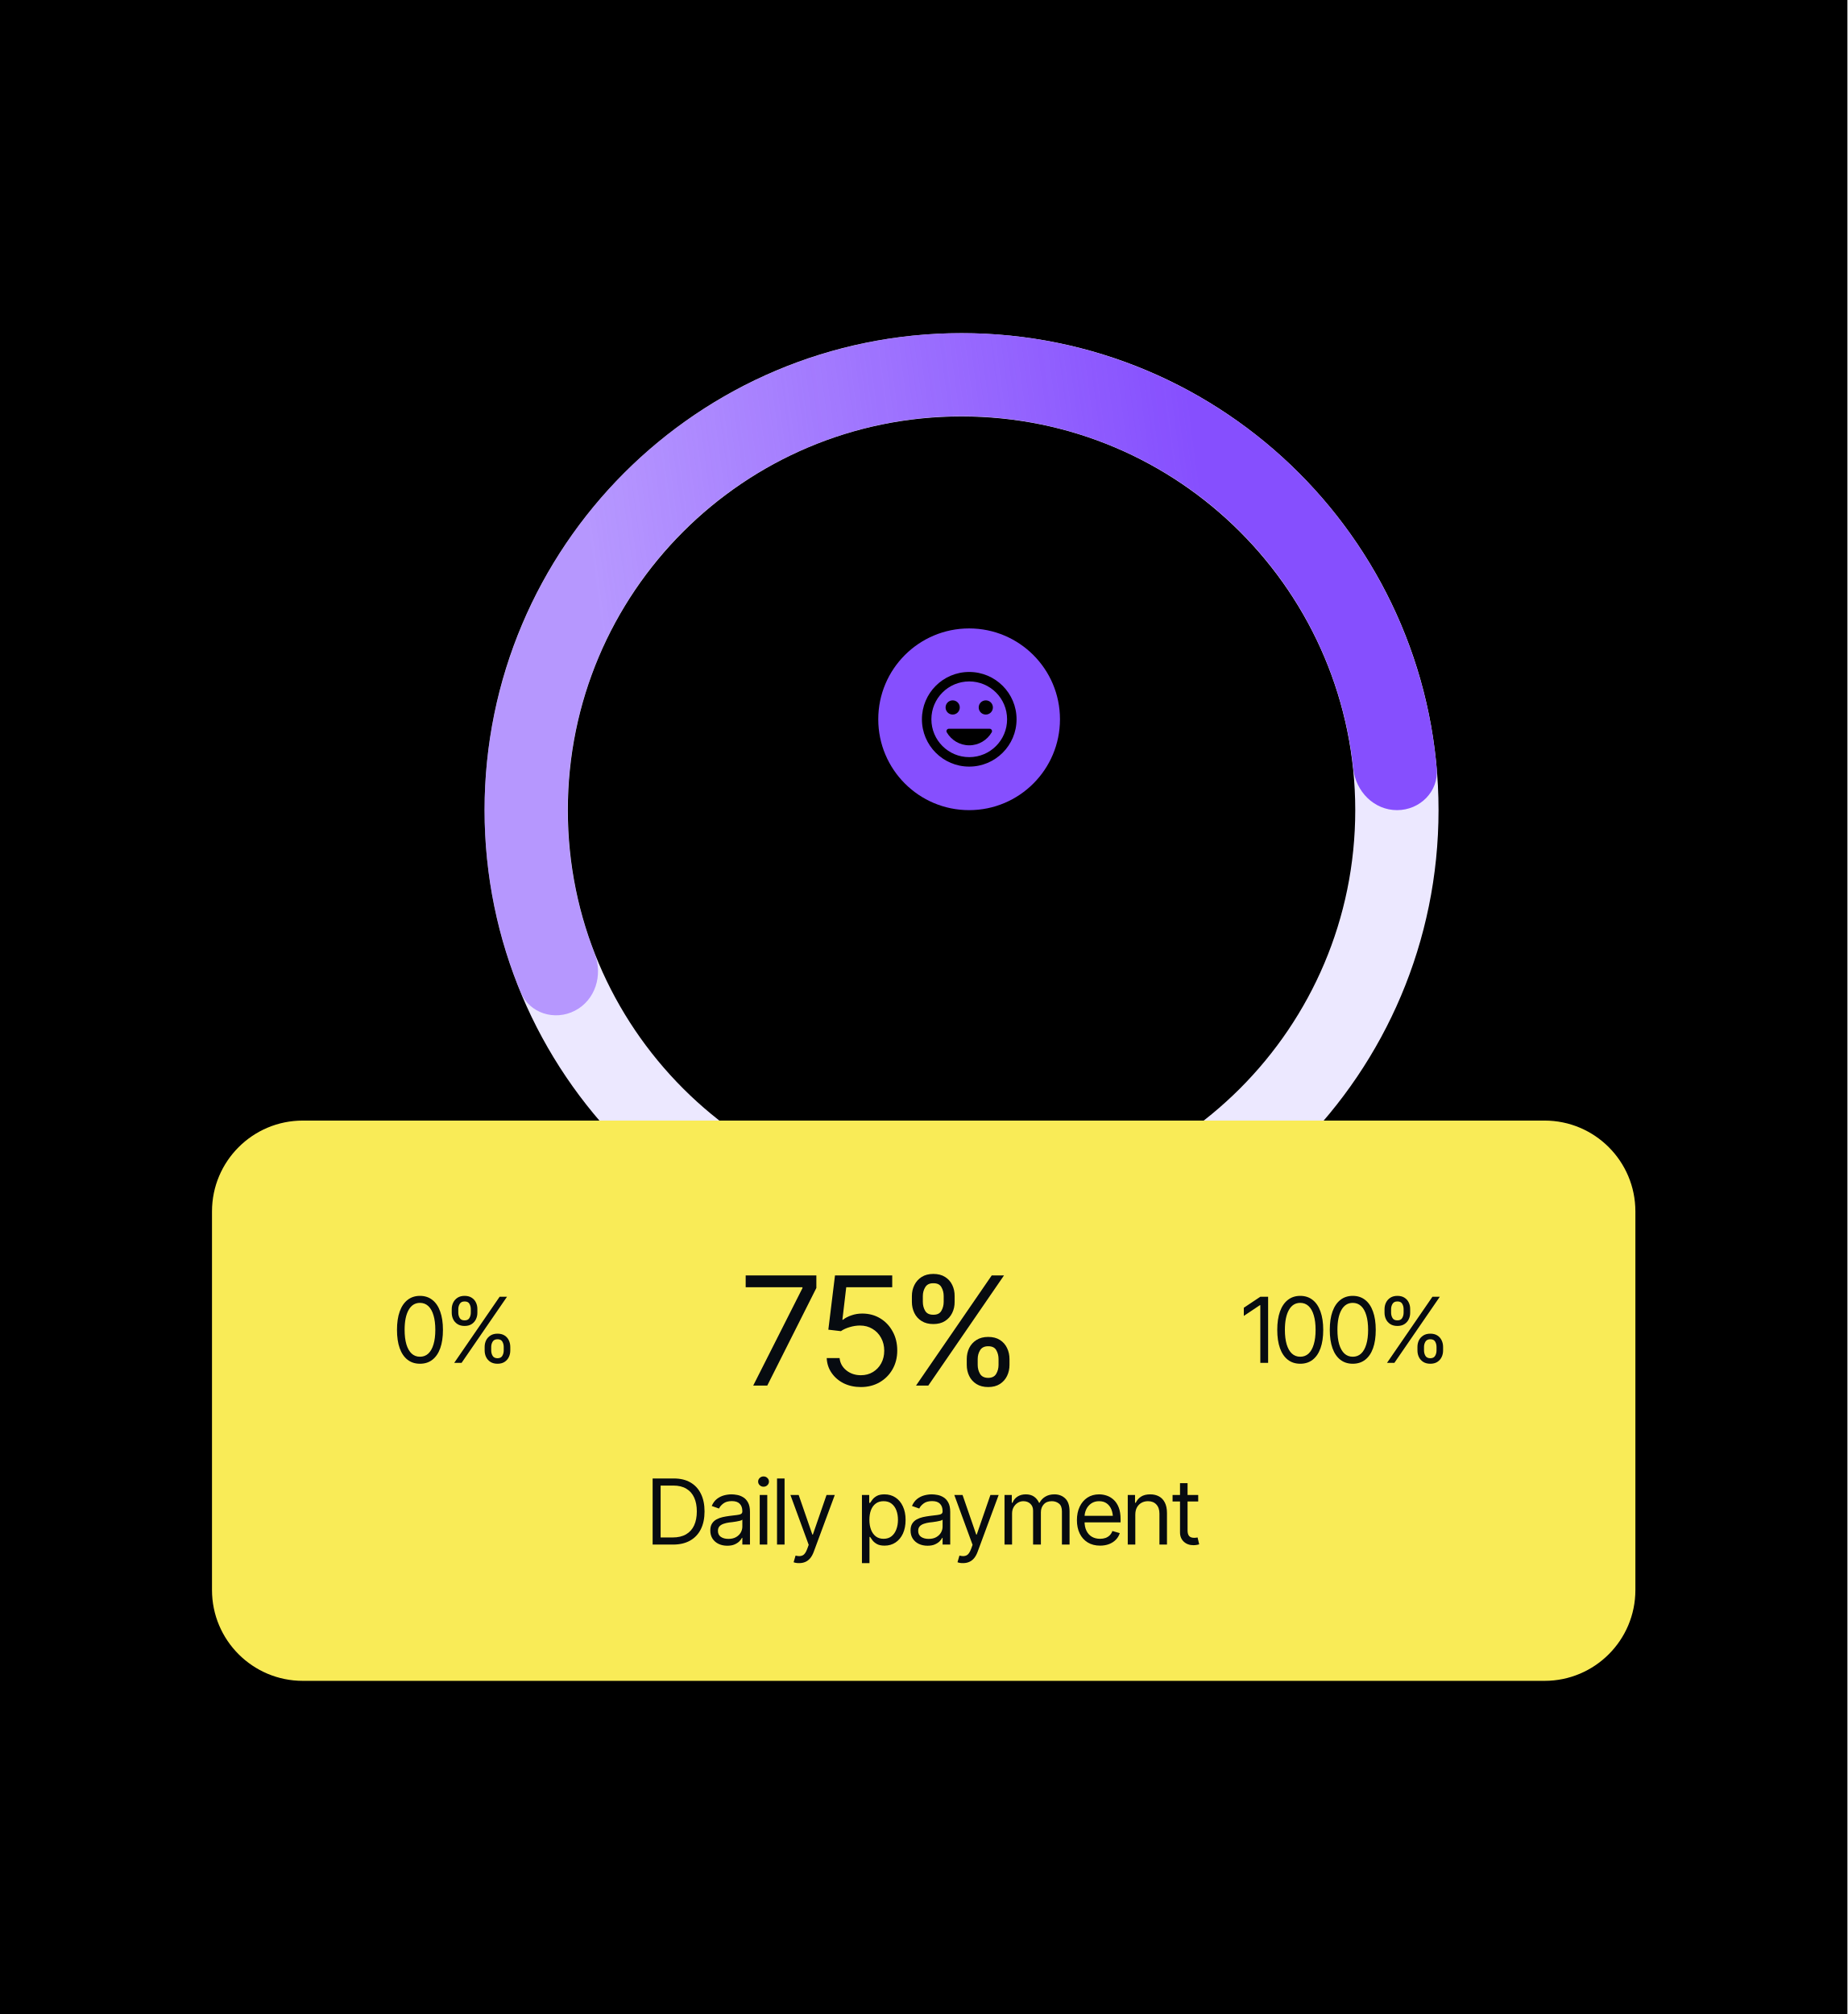
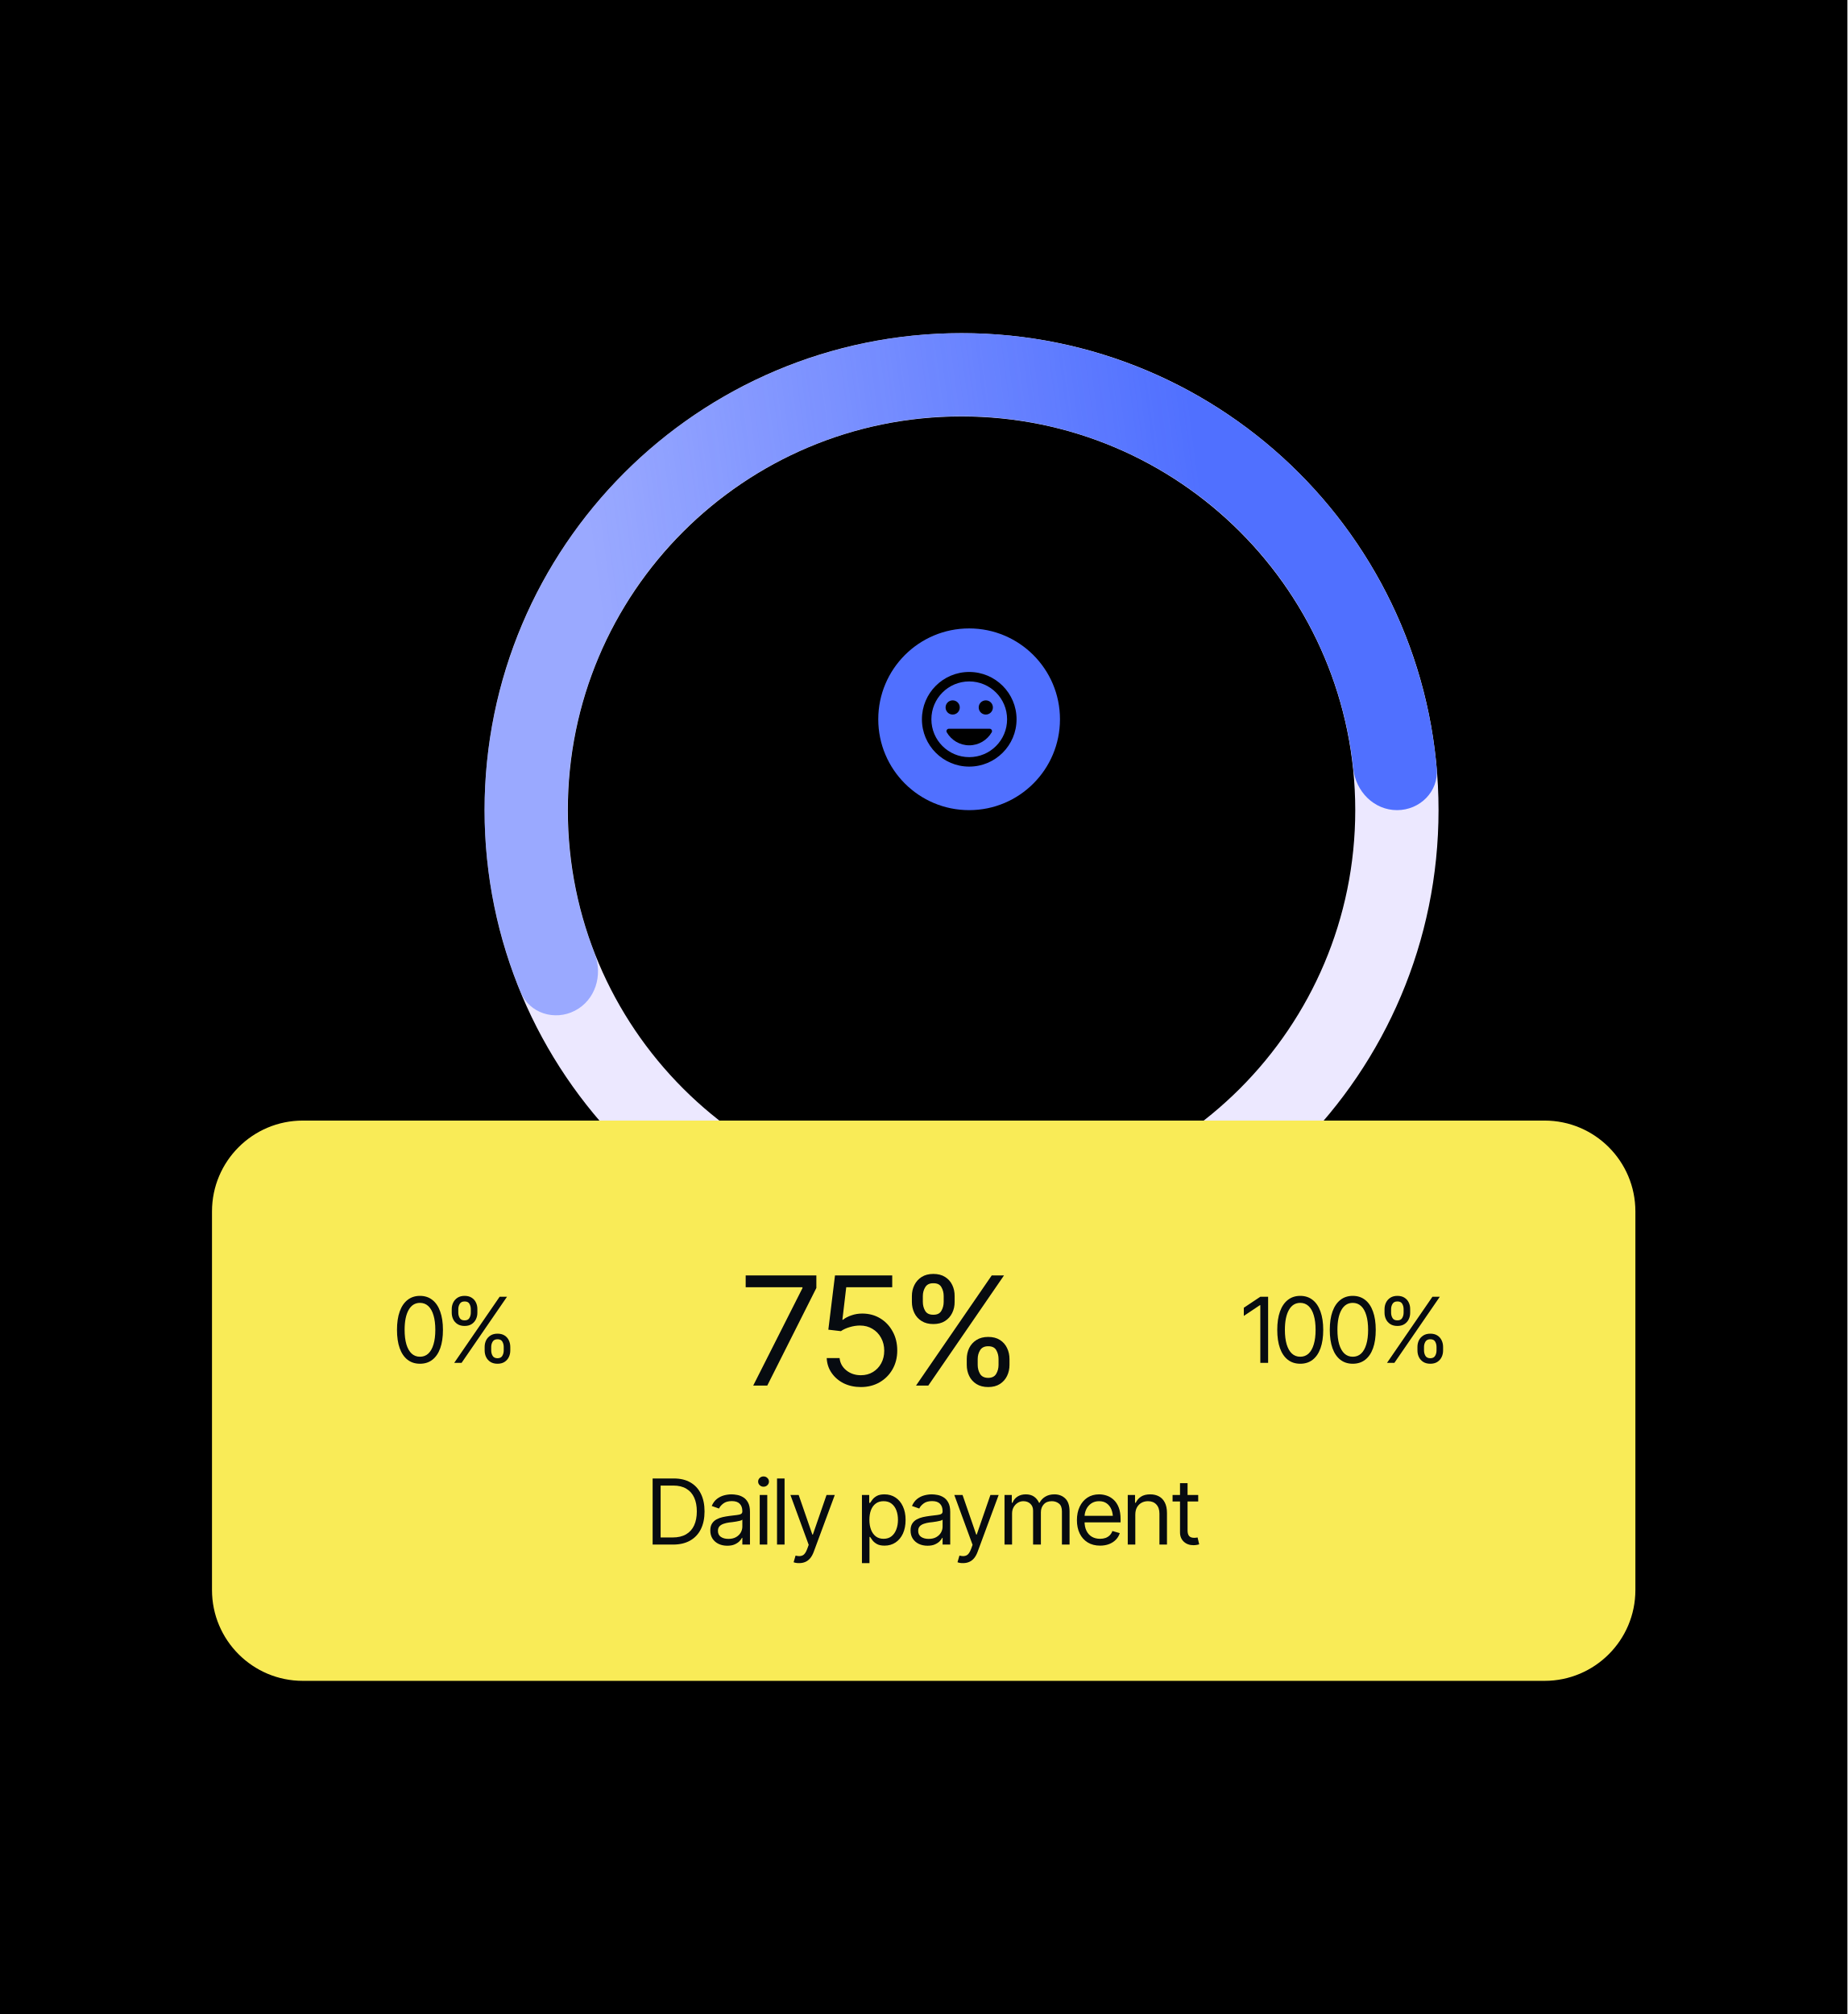
<svg xmlns="http://www.w3.org/2000/svg" width="244" height="266" viewBox="0 0 244 266" fill="none">
  <rect width="244" height="266" fill="black" />
-   <circle cx="128" cy="95" r="12" fill="#864FFE" />
+   <circle cx="128" cy="95" r="12" fill="#5070ff" />
  <g clip-path="url(#clip0_646_14828)">
    <path d="M128.009 88.75C124.559 88.75 121.766 91.55 121.766 95C121.766 98.45 124.559 101.25 128.009 101.25C131.466 101.25 134.266 98.45 134.266 95C134.266 91.55 131.466 88.75 128.009 88.75ZM128.016 100C125.253 100 123.016 97.763 123.016 95C123.016 92.237 125.253 90 128.016 90C130.778 90 133.016 92.237 133.016 95C133.016 97.763 130.778 100 128.016 100ZM130.203 94.375C130.722 94.375 131.141 93.956 131.141 93.438C131.141 92.919 130.722 92.5 130.203 92.5C129.684 92.5 129.266 92.919 129.266 93.438C129.266 93.956 129.684 94.375 130.203 94.375ZM125.828 94.375C126.347 94.375 126.766 93.956 126.766 93.438C126.766 92.919 126.347 92.5 125.828 92.5C125.309 92.5 124.891 92.919 124.891 93.438C124.891 93.956 125.309 94.375 125.828 94.375ZM128.016 98.438C129.284 98.438 130.391 97.744 130.984 96.719C131.103 96.513 130.953 96.25 130.709 96.25H125.322C125.084 96.25 124.928 96.513 125.047 96.719C125.641 97.744 126.747 98.438 128.016 98.438Z" fill="black" />
  </g>
  <circle cx="127" cy="107" r="57.5" stroke="#ECE8FF" stroke-width="11" />
  <path d="M184.516 107C187.545 107 190.025 104.54 189.761 101.523C189.094 93.871 187.031 86.39 183.659 79.455C179.487 70.872 173.419 63.349 165.913 57.455C158.408 51.56 149.662 47.447 140.334 45.427C131.007 43.407 121.343 43.533 112.071 45.794C102.8 48.056 94.163 52.394 86.813 58.482C79.463 64.569 73.593 72.247 69.645 80.936C65.696 89.624 63.773 99.096 64.021 108.636C64.222 116.345 65.835 123.935 68.765 131.035C69.921 133.835 73.255 134.877 75.943 133.482C78.632 132.088 79.651 128.785 78.547 125.965C76.353 120.358 75.143 114.398 74.986 108.351C74.781 100.472 76.369 92.649 79.63 85.473C82.891 78.297 87.739 71.956 93.81 66.928C99.88 61.901 107.013 58.318 114.67 56.45C122.328 54.582 130.309 54.479 138.013 56.147C145.716 57.815 152.94 61.212 159.139 66.08C165.337 70.949 170.349 77.162 173.795 84.25C176.44 89.691 178.11 95.538 178.743 101.526C179.062 104.538 181.487 107 184.516 107Z" fill="url(#paint0_linear_646_14828)" />
  <rect x="28" y="148" width="188" height="74" rx="12" fill="#F9EB57" />
  <path d="M55.469 180.117C54.828 180.117 54.281 179.941 53.828 179.59C53.375 179.238 53.029 178.73 52.791 178.066C52.553 177.398 52.434 176.59 52.434 175.641C52.434 174.695 52.553 173.889 52.791 173.221C53.033 172.549 53.381 172.037 53.834 171.686C54.287 171.33 54.832 171.152 55.469 171.152C56.105 171.152 56.65 171.33 57.103 171.686C57.557 172.037 57.902 172.549 58.141 173.221C58.383 173.889 58.504 174.695 58.504 175.641C58.504 176.59 58.385 177.398 58.147 178.066C57.908 178.73 57.562 179.238 57.109 179.59C56.66 179.941 56.113 180.117 55.469 180.117ZM55.469 179.191C55.902 179.191 56.27 179.053 56.57 178.775C56.871 178.494 57.1 178.088 57.256 177.557C57.416 177.025 57.496 176.387 57.496 175.641C57.496 174.891 57.416 174.25 57.256 173.719C57.1 173.188 56.871 172.781 56.57 172.5C56.27 172.219 55.902 172.078 55.469 172.078C54.82 172.078 54.32 172.391 53.969 173.016C53.617 173.641 53.441 174.516 53.441 175.641C53.441 176.387 53.52 177.025 53.676 177.557C53.836 178.088 54.066 178.494 54.367 178.775C54.672 179.053 55.039 179.191 55.469 179.191ZM64.012 178.359V177.902C64.012 177.582 64.076 177.289 64.205 177.023C64.338 176.758 64.531 176.545 64.785 176.385C65.039 176.225 65.348 176.145 65.711 176.145C66.082 176.145 66.393 176.225 66.643 176.385C66.893 176.545 67.08 176.758 67.205 177.023C67.334 177.289 67.398 177.582 67.398 177.902V178.359C67.398 178.68 67.334 178.973 67.205 179.238C67.076 179.504 66.887 179.717 66.637 179.877C66.387 180.037 66.078 180.117 65.711 180.117C65.344 180.117 65.033 180.037 64.779 179.877C64.525 179.717 64.334 179.504 64.205 179.238C64.076 178.973 64.012 178.68 64.012 178.359ZM64.879 177.902V178.359C64.879 178.625 64.941 178.863 65.066 179.074C65.191 179.281 65.406 179.387 65.711 179.391C66.012 179.387 66.223 179.281 66.344 179.074C66.469 178.863 66.531 178.625 66.531 178.359V177.902C66.531 177.637 66.471 177.4 66.35 177.193C66.232 176.986 66.019 176.883 65.711 176.883C65.414 176.883 65.201 176.986 65.072 177.193C64.943 177.4 64.879 177.637 64.879 177.902ZM59.664 173.367V172.91C59.664 172.59 59.73 172.297 59.863 172.031C59.996 171.766 60.188 171.553 60.438 171.393C60.691 171.232 61 171.152 61.363 171.152C61.734 171.152 62.045 171.232 62.295 171.393C62.549 171.553 62.738 171.766 62.863 172.031C62.992 172.297 63.055 172.59 63.051 172.91V173.367C63.055 173.684 62.99 173.977 62.857 174.246C62.728 174.512 62.539 174.725 62.289 174.885C62.039 175.045 61.73 175.125 61.363 175.125C60.996 175.125 60.685 175.045 60.432 174.885C60.178 174.725 59.986 174.512 59.857 174.246C59.728 173.977 59.664 173.684 59.664 173.367ZM60.531 172.91V173.367C60.531 173.633 60.594 173.871 60.719 174.082C60.844 174.289 61.059 174.391 61.363 174.387C61.664 174.391 61.875 174.289 61.996 174.082C62.121 173.871 62.184 173.633 62.184 173.367V172.91C62.184 172.645 62.123 172.408 62.002 172.201C61.885 171.99 61.672 171.887 61.363 171.891C61.066 171.887 60.853 171.99 60.725 172.201C60.596 172.408 60.531 172.645 60.531 172.91ZM59.992 180L65.992 171.27H66.965L60.965 180H59.992Z" fill="#070B10" />
  <path d="M99.484 183L105.988 170.129V170.012H98.488V168.449H107.824V170.109L101.34 183H99.484ZM113.703 183.195C112.87 183.195 112.118 183.033 111.447 182.707C110.783 182.375 110.249 181.919 109.846 181.34C109.442 180.76 109.224 180.103 109.191 179.367H110.891C110.956 180.018 111.252 180.559 111.779 180.988C112.313 181.418 112.954 181.633 113.703 181.633C114.302 181.633 114.833 181.493 115.295 181.213C115.757 180.933 116.122 180.549 116.389 180.061C116.656 179.572 116.789 179.016 116.789 178.391C116.789 177.759 116.649 177.193 116.369 176.691C116.096 176.19 115.718 175.796 115.236 175.51C114.755 175.217 114.204 175.07 113.586 175.07C113.137 175.07 112.678 175.142 112.209 175.285C111.747 175.422 111.366 175.598 111.066 175.812L109.406 175.617L110.285 168.449H117.844V170.012H111.77L111.262 174.309H111.34C111.639 174.068 112.014 173.872 112.463 173.723C112.912 173.566 113.384 173.488 113.879 173.488C114.771 173.488 115.565 173.7 116.262 174.123C116.958 174.546 117.505 175.126 117.902 175.861C118.306 176.59 118.508 177.427 118.508 178.371C118.508 179.296 118.299 180.122 117.883 180.852C117.466 181.581 116.896 182.154 116.174 182.57C115.451 182.987 114.628 183.195 113.703 183.195ZM127.688 180.266V179.504C127.688 178.97 127.795 178.482 128.01 178.039C128.231 177.596 128.553 177.242 128.977 176.975C129.4 176.708 129.914 176.574 130.52 176.574C131.138 176.574 131.656 176.708 132.072 176.975C132.489 177.242 132.801 177.596 133.01 178.039C133.225 178.482 133.332 178.97 133.332 179.504V180.266C133.332 180.799 133.225 181.288 133.01 181.73C132.795 182.173 132.479 182.528 132.062 182.795C131.646 183.062 131.132 183.195 130.52 183.195C129.908 183.195 129.39 183.062 128.967 182.795C128.544 182.528 128.225 182.173 128.01 181.73C127.795 181.288 127.688 180.799 127.688 180.266ZM129.133 179.504V180.266C129.133 180.708 129.237 181.105 129.445 181.457C129.654 181.802 130.012 181.978 130.52 181.984C131.021 181.978 131.372 181.802 131.574 181.457C131.783 181.105 131.887 180.708 131.887 180.266V179.504C131.887 179.061 131.786 178.667 131.584 178.322C131.389 177.977 131.034 177.805 130.52 177.805C130.025 177.805 129.67 177.977 129.455 178.322C129.24 178.667 129.133 179.061 129.133 179.504ZM120.441 171.945V171.184C120.441 170.65 120.552 170.161 120.773 169.719C120.995 169.276 121.314 168.921 121.73 168.654C122.154 168.387 122.668 168.254 123.273 168.254C123.892 168.254 124.41 168.387 124.826 168.654C125.249 168.921 125.565 169.276 125.773 169.719C125.988 170.161 126.092 170.65 126.086 171.184V171.945C126.092 172.473 125.985 172.961 125.764 173.41C125.549 173.853 125.233 174.208 124.816 174.475C124.4 174.742 123.885 174.875 123.273 174.875C122.661 174.875 122.144 174.742 121.721 174.475C121.298 174.208 120.979 173.853 120.764 173.41C120.549 172.961 120.441 172.473 120.441 171.945ZM121.887 171.184V171.945C121.887 172.388 121.991 172.785 122.199 173.137C122.408 173.482 122.766 173.651 123.273 173.645C123.775 173.651 124.126 173.482 124.328 173.137C124.536 172.785 124.641 172.388 124.641 171.945V171.184C124.641 170.741 124.54 170.347 124.338 170.002C124.143 169.65 123.788 169.478 123.273 169.484C122.779 169.478 122.424 169.65 122.209 170.002C121.994 170.347 121.887 170.741 121.887 171.184ZM120.988 183L130.988 168.449H132.609L122.609 183H120.988Z" fill="#070B10" />
  <path d="M167.492 171.27V180H166.461V172.383H166.402L164.281 173.801V172.723L166.461 171.27H167.492ZM171.734 180.117C171.094 180.117 170.547 179.941 170.094 179.59C169.641 179.238 169.295 178.73 169.057 178.066C168.818 177.398 168.699 176.59 168.699 175.641C168.699 174.695 168.818 173.889 169.057 173.221C169.299 172.549 169.646 172.037 170.1 171.686C170.553 171.33 171.098 171.152 171.734 171.152C172.371 171.152 172.916 171.33 173.369 171.686C173.822 172.037 174.168 172.549 174.406 173.221C174.648 173.889 174.77 174.695 174.77 175.641C174.77 176.59 174.65 177.398 174.412 178.066C174.174 178.73 173.828 179.238 173.375 179.59C172.926 179.941 172.379 180.117 171.734 180.117ZM171.734 179.191C172.168 179.191 172.535 179.053 172.836 178.775C173.137 178.494 173.365 178.088 173.521 177.557C173.682 177.025 173.762 176.387 173.762 175.641C173.762 174.891 173.682 174.25 173.521 173.719C173.365 173.188 173.137 172.781 172.836 172.5C172.535 172.219 172.168 172.078 171.734 172.078C171.086 172.078 170.586 172.391 170.234 173.016C169.883 173.641 169.707 174.516 169.707 175.641C169.707 176.387 169.785 177.025 169.941 177.557C170.102 178.088 170.332 178.494 170.633 178.775C170.938 179.053 171.305 179.191 171.734 179.191ZM178.672 180.117C178.031 180.117 177.484 179.941 177.031 179.59C176.578 179.238 176.232 178.73 175.994 178.066C175.756 177.398 175.637 176.59 175.637 175.641C175.637 174.695 175.756 173.889 175.994 173.221C176.236 172.549 176.584 172.037 177.037 171.686C177.49 171.33 178.035 171.152 178.672 171.152C179.309 171.152 179.854 171.33 180.307 171.686C180.76 172.037 181.105 172.549 181.344 173.221C181.586 173.889 181.707 174.695 181.707 175.641C181.707 176.59 181.588 177.398 181.35 178.066C181.111 178.73 180.766 179.238 180.312 179.59C179.863 179.941 179.316 180.117 178.672 180.117ZM178.672 179.191C179.105 179.191 179.473 179.053 179.773 178.775C180.074 178.494 180.303 178.088 180.459 177.557C180.619 177.025 180.699 176.387 180.699 175.641C180.699 174.891 180.619 174.25 180.459 173.719C180.303 173.188 180.074 172.781 179.773 172.5C179.473 172.219 179.105 172.078 178.672 172.078C178.023 172.078 177.523 172.391 177.172 173.016C176.82 173.641 176.645 174.516 176.645 175.641C176.645 176.387 176.723 177.025 176.879 177.557C177.039 178.088 177.27 178.494 177.57 178.775C177.875 179.053 178.242 179.191 178.672 179.191ZM187.215 178.359V177.902C187.215 177.582 187.279 177.289 187.408 177.023C187.541 176.758 187.734 176.545 187.988 176.385C188.242 176.225 188.551 176.145 188.914 176.145C189.285 176.145 189.596 176.225 189.846 176.385C190.096 176.545 190.283 176.758 190.408 177.023C190.537 177.289 190.602 177.582 190.602 177.902V178.359C190.602 178.68 190.537 178.973 190.408 179.238C190.279 179.504 190.09 179.717 189.84 179.877C189.59 180.037 189.281 180.117 188.914 180.117C188.547 180.117 188.236 180.037 187.982 179.877C187.729 179.717 187.537 179.504 187.408 179.238C187.279 178.973 187.215 178.68 187.215 178.359ZM188.082 177.902V178.359C188.082 178.625 188.145 178.863 188.27 179.074C188.395 179.281 188.609 179.387 188.914 179.391C189.215 179.387 189.426 179.281 189.547 179.074C189.672 178.863 189.734 178.625 189.734 178.359V177.902C189.734 177.637 189.674 177.4 189.553 177.193C189.436 176.986 189.223 176.883 188.914 176.883C188.617 176.883 188.404 176.986 188.275 177.193C188.146 177.4 188.082 177.637 188.082 177.902ZM182.867 173.367V172.91C182.867 172.59 182.934 172.297 183.066 172.031C183.199 171.766 183.391 171.553 183.641 171.393C183.895 171.232 184.203 171.152 184.566 171.152C184.938 171.152 185.248 171.232 185.498 171.393C185.752 171.553 185.941 171.766 186.066 172.031C186.195 172.297 186.258 172.59 186.254 172.91V173.367C186.258 173.684 186.193 173.977 186.061 174.246C185.932 174.512 185.742 174.725 185.492 174.885C185.242 175.045 184.934 175.125 184.566 175.125C184.199 175.125 183.889 175.045 183.635 174.885C183.381 174.725 183.189 174.512 183.061 174.246C182.932 173.977 182.867 173.684 182.867 173.367ZM183.734 172.91V173.367C183.734 173.633 183.797 173.871 183.922 174.082C184.047 174.289 184.262 174.391 184.566 174.387C184.867 174.391 185.078 174.289 185.199 174.082C185.324 173.871 185.387 173.633 185.387 173.367V172.91C185.387 172.645 185.326 172.408 185.205 172.201C185.088 171.99 184.875 171.887 184.566 171.891C184.27 171.887 184.057 171.99 183.928 172.201C183.799 172.408 183.734 172.645 183.734 172.91ZM183.195 180L189.195 171.27H190.168L184.168 180H183.195Z" fill="#070B10" />
  <path d="M88.894 204H86.797V203.062H88.824C89.547 203.062 90.144 202.924 90.617 202.646C91.094 202.369 91.449 201.973 91.684 201.457C91.918 200.941 92.035 200.328 92.035 199.617C92.035 198.914 91.92 198.309 91.689 197.801C91.459 197.289 91.113 196.896 90.652 196.623C90.195 196.346 89.625 196.207 88.941 196.207H86.75V195.27H89.012C89.859 195.27 90.584 195.443 91.186 195.791C91.791 196.139 92.254 196.639 92.574 197.291C92.894 197.939 93.055 198.715 93.055 199.617C93.055 200.527 92.893 201.311 92.568 201.967C92.244 202.619 91.772 203.121 91.15 203.473C90.533 203.824 89.781 204 88.894 204ZM87.254 195.27V204H86.199V195.27H87.254ZM96.055 204.152C95.641 204.152 95.264 204.074 94.924 203.918C94.584 203.758 94.314 203.527 94.115 203.227C93.916 202.926 93.816 202.562 93.816 202.137C93.816 201.762 93.891 201.459 94.039 201.229C94.188 200.994 94.385 200.811 94.631 200.678C94.881 200.541 95.154 200.439 95.451 200.373C95.752 200.307 96.055 200.254 96.359 200.215C96.758 200.164 97.08 200.125 97.326 200.098C97.576 200.07 97.758 200.023 97.871 199.957C97.988 199.891 98.047 199.777 98.047 199.617V199.582C98.047 199.164 97.932 198.84 97.701 198.609C97.475 198.375 97.129 198.258 96.664 198.258C96.188 198.258 95.812 198.363 95.539 198.574C95.266 198.781 95.074 199.004 94.965 199.242L94.004 198.902C94.176 198.504 94.404 198.193 94.689 197.971C94.978 197.748 95.291 197.592 95.627 197.502C95.967 197.412 96.301 197.367 96.629 197.367C96.84 197.367 97.082 197.393 97.356 197.443C97.629 197.49 97.894 197.592 98.152 197.748C98.414 197.9 98.629 198.133 98.797 198.445C98.969 198.754 99.055 199.168 99.055 199.688V204H98.047V203.109H98C97.934 203.25 97.82 203.402 97.66 203.566C97.5 203.727 97.287 203.865 97.022 203.982C96.76 204.096 96.438 204.152 96.055 204.152ZM96.207 203.25C96.606 203.25 96.941 203.172 97.215 203.016C97.488 202.859 97.695 202.658 97.836 202.412C97.977 202.162 98.047 201.902 98.047 201.633V200.707C98.004 200.758 97.91 200.805 97.766 200.848C97.625 200.887 97.461 200.922 97.273 200.953C97.09 200.984 96.91 201.012 96.734 201.035C96.559 201.055 96.418 201.07 96.312 201.082C96.051 201.117 95.807 201.174 95.58 201.252C95.353 201.326 95.17 201.438 95.029 201.586C94.893 201.734 94.824 201.938 94.824 202.195C94.824 202.543 94.953 202.807 95.211 202.986C95.473 203.162 95.805 203.25 96.207 203.25ZM100.344 204V197.449H101.34V204H100.344ZM100.848 196.359C100.652 196.359 100.484 196.293 100.344 196.16C100.203 196.027 100.133 195.867 100.133 195.68C100.133 195.492 100.203 195.332 100.344 195.199C100.484 195.066 100.652 195 100.848 195C101.043 195 101.211 195.066 101.352 195.199C101.492 195.332 101.562 195.492 101.562 195.68C101.562 195.867 101.492 196.027 101.352 196.16C101.211 196.293 101.043 196.359 100.848 196.359ZM103.625 195.27V204H102.629V195.27H103.625ZM105.559 206.449C105.387 206.453 105.234 206.441 105.102 206.414C104.969 206.387 104.875 206.359 104.82 206.332L105.078 205.453L105.178 205.477C105.514 205.555 105.795 205.537 106.021 205.424C106.252 205.314 106.453 205.023 106.625 204.551L106.812 204.035L104.398 197.449H105.488L107.293 202.676H107.363L109.168 197.449H110.258L107.48 204.949C107.355 205.289 107.201 205.57 107.018 205.793C106.834 206.016 106.621 206.18 106.379 206.285C106.137 206.395 105.863 206.449 105.559 206.449ZM113.844 206.449V197.449H114.805V198.492H114.922C114.996 198.379 115.1 198.234 115.232 198.059C115.365 197.879 115.557 197.719 115.807 197.578C116.057 197.438 116.395 197.367 116.82 197.367C117.371 197.367 117.855 197.506 118.273 197.783C118.691 198.057 119.018 198.447 119.252 198.955C119.49 199.459 119.609 200.055 119.609 200.742C119.609 201.434 119.492 202.035 119.258 202.547C119.023 203.055 118.697 203.447 118.279 203.725C117.861 204.002 117.379 204.141 116.832 204.141C116.414 204.141 116.078 204.07 115.824 203.93C115.57 203.785 115.375 203.623 115.238 203.443C115.102 203.26 114.996 203.109 114.922 202.992H114.84V206.449H113.844ZM116.703 203.238C117.121 203.238 117.471 203.127 117.752 202.904C118.033 202.678 118.244 202.375 118.385 201.996C118.529 201.617 118.602 201.195 118.602 200.73C118.602 200.27 118.531 199.854 118.391 199.482C118.25 199.111 118.039 198.816 117.758 198.598C117.48 198.379 117.129 198.27 116.703 198.27C116.293 198.27 115.949 198.373 115.672 198.58C115.395 198.783 115.184 199.07 115.039 199.441C114.898 199.809 114.828 200.238 114.828 200.73C114.828 201.223 114.9 201.658 115.045 202.037C115.189 202.412 115.4 202.707 115.678 202.922C115.959 203.133 116.301 203.238 116.703 203.238ZM122.504 204.152C122.09 204.152 121.713 204.074 121.373 203.918C121.033 203.758 120.764 203.527 120.564 203.227C120.365 202.926 120.266 202.562 120.266 202.137C120.266 201.762 120.34 201.459 120.488 201.229C120.637 200.994 120.834 200.811 121.08 200.678C121.33 200.541 121.604 200.439 121.9 200.373C122.201 200.307 122.504 200.254 122.809 200.215C123.207 200.164 123.529 200.125 123.775 200.098C124.025 200.07 124.207 200.023 124.32 199.957C124.438 199.891 124.496 199.777 124.496 199.617V199.582C124.496 199.164 124.381 198.84 124.15 198.609C123.924 198.375 123.578 198.258 123.113 198.258C122.637 198.258 122.262 198.363 121.988 198.574C121.715 198.781 121.523 199.004 121.414 199.242L120.453 198.902C120.625 198.504 120.854 198.193 121.139 197.971C121.428 197.748 121.74 197.592 122.076 197.502C122.416 197.412 122.75 197.367 123.078 197.367C123.289 197.367 123.531 197.393 123.805 197.443C124.078 197.49 124.344 197.592 124.602 197.748C124.863 197.9 125.078 198.133 125.246 198.445C125.418 198.754 125.504 199.168 125.504 199.688V204H124.496V203.109H124.449C124.383 203.25 124.27 203.402 124.109 203.566C123.949 203.727 123.736 203.865 123.471 203.982C123.209 204.096 122.887 204.152 122.504 204.152ZM122.656 203.25C123.055 203.25 123.391 203.172 123.664 203.016C123.938 202.859 124.145 202.658 124.285 202.412C124.426 202.162 124.496 201.902 124.496 201.633V200.707C124.453 200.758 124.359 200.805 124.215 200.848C124.074 200.887 123.91 200.922 123.723 200.953C123.539 200.984 123.359 201.012 123.184 201.035C123.008 201.055 122.867 201.07 122.762 201.082C122.5 201.117 122.256 201.174 122.029 201.252C121.803 201.326 121.619 201.438 121.479 201.586C121.342 201.734 121.273 201.938 121.273 202.195C121.273 202.543 121.402 202.807 121.66 202.986C121.922 203.162 122.254 203.25 122.656 203.25ZM127.203 206.449C127.031 206.453 126.879 206.441 126.746 206.414C126.613 206.387 126.52 206.359 126.465 206.332L126.723 205.453L126.822 205.477C127.158 205.555 127.439 205.537 127.666 205.424C127.896 205.314 128.098 205.023 128.27 204.551L128.457 204.035L126.043 197.449H127.133L128.938 202.676H129.008L130.812 197.449H131.902L129.125 204.949C129 205.289 128.846 205.57 128.662 205.793C128.479 206.016 128.266 206.18 128.023 206.285C127.781 206.395 127.508 206.449 127.203 206.449ZM132.676 204V197.449H133.637V198.48H133.73C133.867 198.129 134.088 197.855 134.393 197.66C134.697 197.465 135.062 197.367 135.488 197.367C135.918 197.367 136.275 197.465 136.561 197.66C136.85 197.855 137.074 198.129 137.234 198.48H137.305C137.477 198.141 137.729 197.871 138.061 197.672C138.396 197.469 138.797 197.367 139.262 197.367C139.848 197.367 140.328 197.551 140.703 197.918C141.078 198.281 141.266 198.848 141.266 199.617V204H140.258V199.617C140.258 199.133 140.125 198.787 139.859 198.58C139.594 198.373 139.281 198.27 138.922 198.27C138.465 198.27 138.109 198.41 137.855 198.691C137.605 198.969 137.48 199.316 137.48 199.734V204H136.449V199.512C136.449 199.141 136.33 198.842 136.092 198.615C135.854 198.385 135.543 198.27 135.16 198.27C134.898 198.27 134.654 198.34 134.428 198.48C134.201 198.621 134.018 198.814 133.877 199.061C133.74 199.307 133.672 199.59 133.672 199.91V204H132.676ZM145.297 204.141C144.668 204.141 144.123 204 143.662 203.719C143.205 203.438 142.854 203.045 142.607 202.541C142.361 202.033 142.238 201.445 142.238 200.777C142.238 200.105 142.359 199.514 142.602 199.002C142.844 198.49 143.184 198.09 143.621 197.801C144.062 197.512 144.578 197.367 145.168 197.367C145.508 197.367 145.846 197.424 146.182 197.537C146.518 197.65 146.822 197.834 147.096 198.088C147.373 198.342 147.594 198.678 147.758 199.096C147.922 199.514 148.004 200.027 148.004 200.637V201.07H142.953V200.203H147.459L146.996 200.531C146.996 200.094 146.928 199.705 146.791 199.365C146.654 199.025 146.449 198.758 146.176 198.562C145.906 198.367 145.57 198.27 145.168 198.27C144.766 198.27 144.42 198.369 144.131 198.568C143.846 198.764 143.627 199.02 143.475 199.336C143.322 199.652 143.246 199.992 143.246 200.355V200.93C143.246 201.426 143.332 201.846 143.504 202.189C143.676 202.533 143.916 202.795 144.225 202.975C144.533 203.15 144.891 203.238 145.297 203.238C145.559 203.238 145.797 203.201 146.012 203.127C146.227 203.049 146.412 202.934 146.568 202.781C146.725 202.625 146.844 202.434 146.926 202.207L147.898 202.488C147.797 202.816 147.625 203.105 147.383 203.355C147.145 203.602 146.848 203.795 146.492 203.936C146.137 204.072 145.738 204.141 145.297 204.141ZM149.949 200.062V204H148.953V197.449H149.914V198.48H150.008C150.16 198.145 150.393 197.875 150.705 197.672C151.018 197.469 151.422 197.367 151.918 197.367C152.359 197.367 152.746 197.457 153.078 197.637C153.41 197.816 153.668 198.09 153.852 198.457C154.039 198.82 154.133 199.281 154.133 199.84V204H153.137V199.91C153.137 199.398 153.002 198.998 152.732 198.709C152.463 198.416 152.096 198.27 151.631 198.27C151.311 198.27 151.023 198.34 150.77 198.48C150.516 198.621 150.314 198.824 150.166 199.09C150.021 199.355 149.949 199.68 149.949 200.062ZM158.258 197.449V198.305H154.871V197.449H158.258ZM155.855 195.891H156.852V202.125C156.852 202.465 156.922 202.715 157.062 202.875C157.203 203.031 157.426 203.109 157.73 203.109C157.797 203.109 157.865 203.105 157.936 203.098C158.01 203.09 158.09 203.078 158.176 203.062L158.387 203.965C158.293 204 158.178 204.027 158.041 204.047C157.908 204.07 157.773 204.082 157.637 204.082C157.109 204.082 156.68 203.926 156.348 203.613C156.02 203.301 155.855 202.895 155.855 202.395V195.891Z" fill="#070B10" />
  <defs>
    <linearGradient id="paint0_linear_646_14828" x1="169.331" y1="144.822" x2="89.077" y2="155.449" gradientUnits="userSpaceOnUse">
-       <stop stop-color="#864FFE" />
-       <stop offset="1" stop-color="#864FFE" stop-opacity="0.525" />
+       <stop stop-color="#5070ff" />
+       <stop offset="1" stop-color="#5070ff" stop-opacity="0.525" />
    </linearGradient>
    <clipPath id="clip0_646_14828">
      <rect width="15" height="15" fill="white" transform="translate(120.5 87.5)" />
    </clipPath>
  </defs>
</svg>
